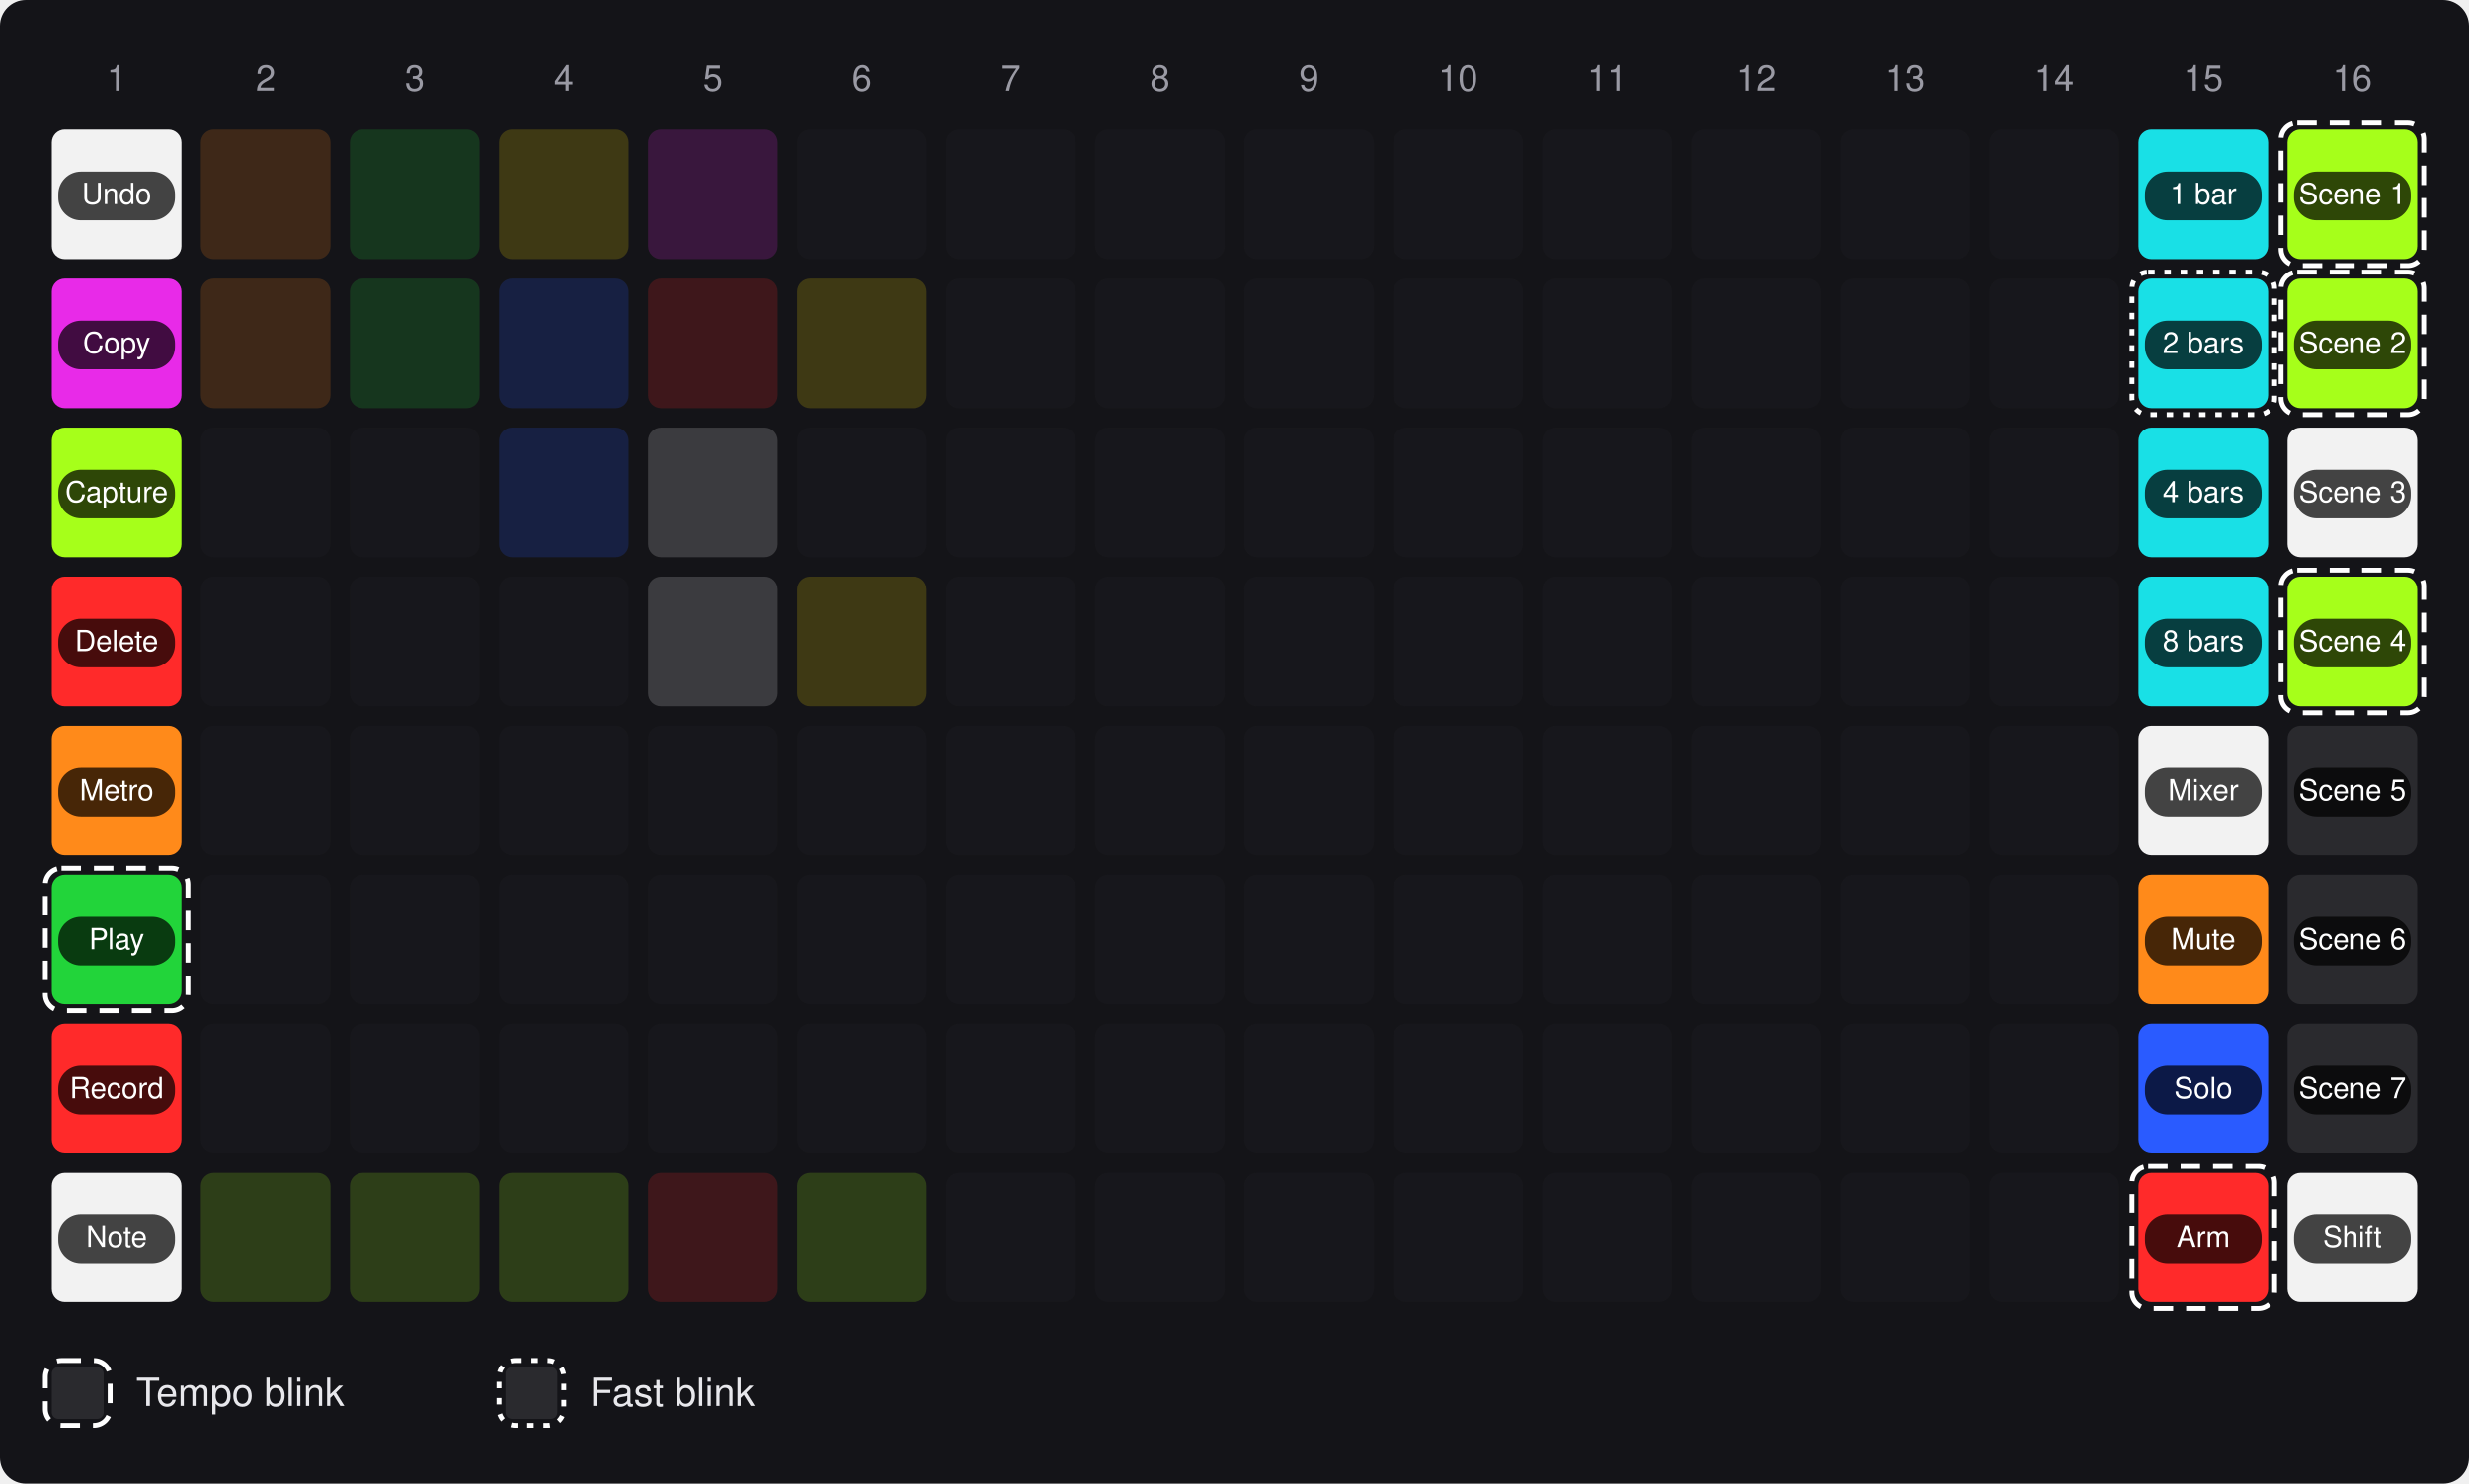
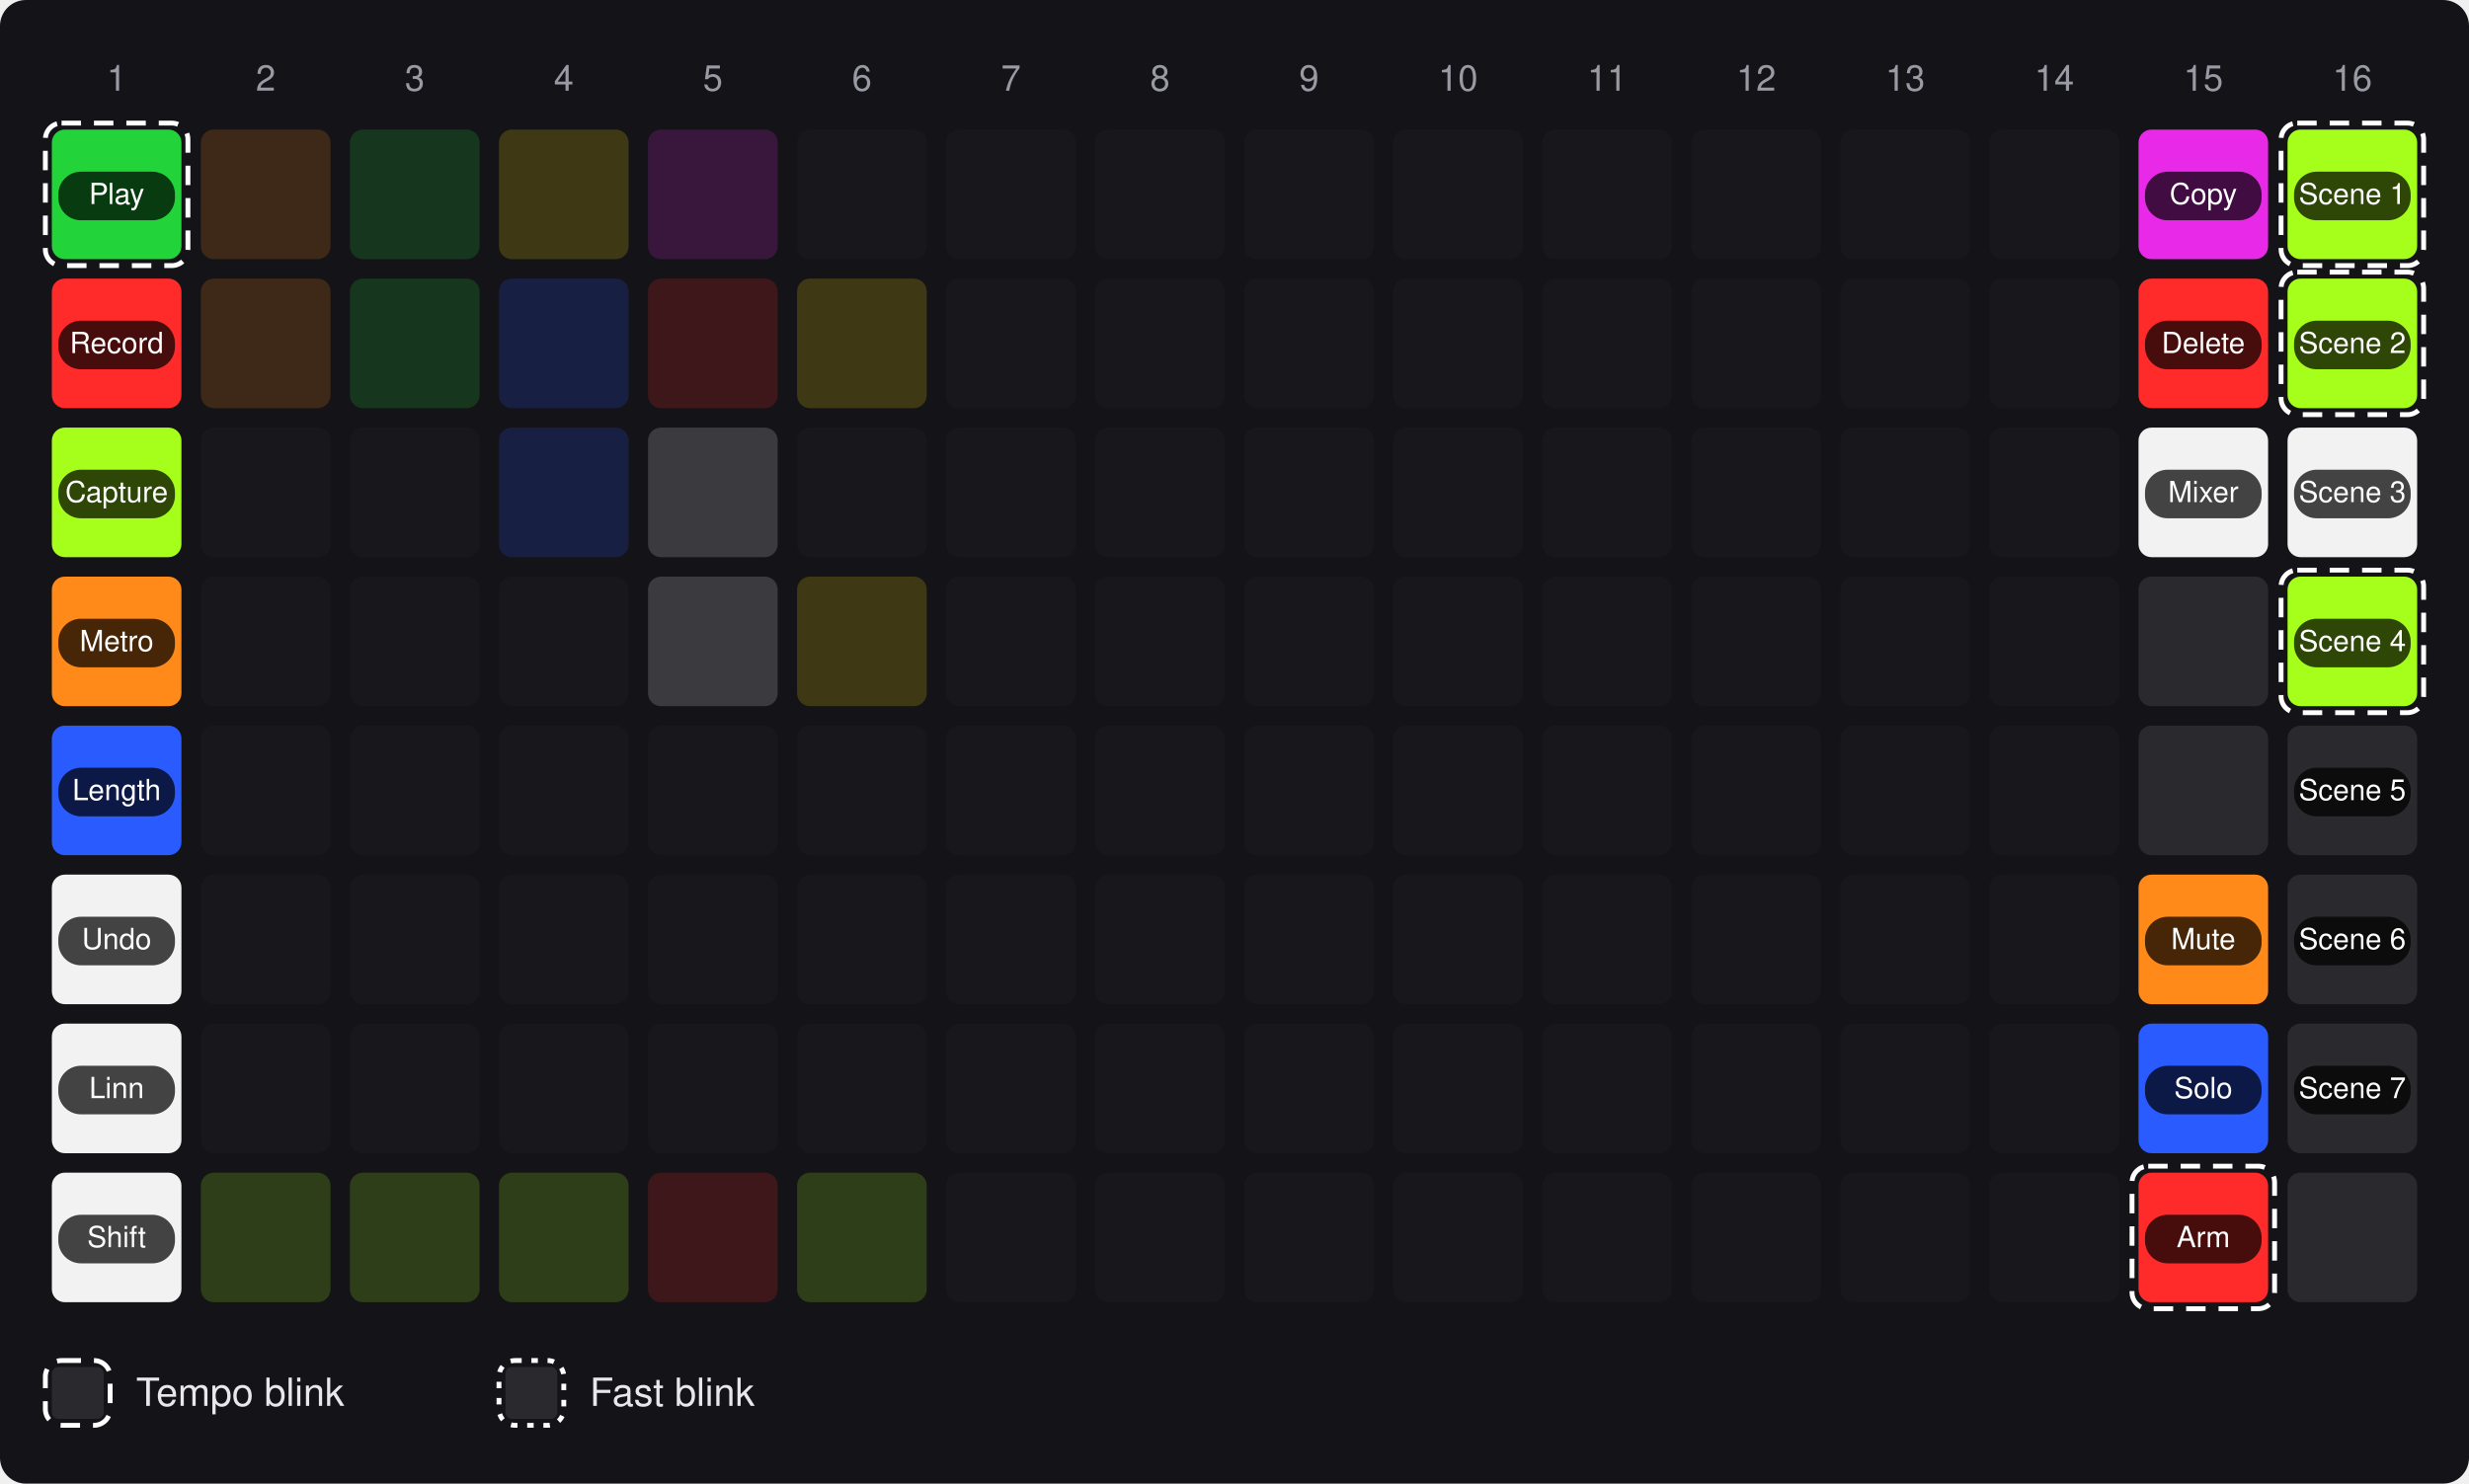
<svg xmlns="http://www.w3.org/2000/svg" width="762" height="458" viewBox="0 0 762 458" font-family="Helvetica, Arial, sans-serif">
  <rect x="0" y="0" width="762" height="458" rx="8" fill="#141418" />
  <text x="36" y="28" font-size="11" fill="#9a9aa4" text-anchor="middle">1</text>
  <text x="82" y="28" font-size="11" fill="#9a9aa4" text-anchor="middle">2</text>
  <text x="128" y="28" font-size="11" fill="#9a9aa4" text-anchor="middle">3</text>
  <text x="174" y="28" font-size="11" fill="#9a9aa4" text-anchor="middle">4</text>
  <text x="220" y="28" font-size="11" fill="#9a9aa4" text-anchor="middle">5</text>
  <text x="266" y="28" font-size="11" fill="#9a9aa4" text-anchor="middle">6</text>
  <text x="312" y="28" font-size="11" fill="#9a9aa4" text-anchor="middle">7</text>
  <text x="358" y="28" font-size="11" fill="#9a9aa4" text-anchor="middle">8</text>
  <text x="404" y="28" font-size="11" fill="#9a9aa4" text-anchor="middle">9</text>
  <text x="450" y="28" font-size="11" fill="#9a9aa4" text-anchor="middle">10</text>
  <text x="496" y="28" font-size="11" fill="#9a9aa4" text-anchor="middle">11</text>
  <text x="542" y="28" font-size="11" fill="#9a9aa4" text-anchor="middle">12</text>
  <text x="588" y="28" font-size="11" fill="#9a9aa4" text-anchor="middle">13</text>
  <text x="634" y="28" font-size="11" fill="#9a9aa4" text-anchor="middle">14</text>
  <text x="680" y="28" font-size="11" fill="#9a9aa4" text-anchor="middle">15</text>
  <text x="726" y="28" font-size="11" fill="#9a9aa4" text-anchor="middle">16</text>
-   <rect x="16" y="40" width="40" height="40" rx="4" fill="#f2f2f2" />
-   <rect x="16" y="86" width="40" height="40" rx="4" fill="#e82ae8" />
+   <rect x="16" y="40" width="40" height="40" rx="4" fill="#22d43a" />
+   <rect x="14" y="38" width="44" height="44" rx="5" fill="none" stroke="#ffffff" stroke-width="1.5" stroke-dasharray="6 4" />
+   <rect x="16" y="86" width="40" height="40" rx="4" fill="#ff2a2a" />
  <rect x="16" y="132" width="40" height="40" rx="4" fill="#a6ff1a" />
-   <rect x="16" y="178" width="40" height="40" rx="4" fill="#ff2a2a" />
-   <rect x="16" y="224" width="40" height="40" rx="4" fill="#ff8a1a" />
-   <rect x="16" y="270" width="40" height="40" rx="4" fill="#22d43a" />
-   <rect x="14" y="268" width="44" height="44" rx="5" fill="none" stroke="#ffffff" stroke-width="1.5" stroke-dasharray="6 4" />
-   <rect x="16" y="316" width="40" height="40" rx="4" fill="#ff2a2a" />
+   <rect x="16" y="178" width="40" height="40" rx="4" fill="#ff8a1a" />
+   <rect x="16" y="224" width="40" height="40" rx="4" fill="#2a5bff" />
+   <rect x="16" y="270" width="40" height="40" rx="4" fill="#f2f2f2" />
+   <rect x="16" y="316" width="40" height="40" rx="4" fill="#f2f2f2" />
  <rect x="16" y="362" width="40" height="40" rx="4" fill="#f2f2f2" />
  <rect x="62" y="40" width="40" height="40" rx="4" fill="#ff8a1a" fill-opacity="0.18" />
  <rect x="62" y="86" width="40" height="40" rx="4" fill="#ff8a1a" fill-opacity="0.18" />
  <rect x="62" y="132" width="40" height="40" rx="4" fill="#2a2a2e" fill-opacity="0.18" />
  <rect x="62" y="178" width="40" height="40" rx="4" fill="#2a2a2e" fill-opacity="0.18" />
  <rect x="62" y="224" width="40" height="40" rx="4" fill="#2a2a2e" fill-opacity="0.18" />
  <rect x="62" y="270" width="40" height="40" rx="4" fill="#2a2a2e" fill-opacity="0.18" />
  <rect x="62" y="316" width="40" height="40" rx="4" fill="#2a2a2e" fill-opacity="0.18" />
  <rect x="62" y="362" width="40" height="40" rx="4" fill="#a6ff1a" fill-opacity="0.18" />
  <rect x="108" y="40" width="40" height="40" rx="4" fill="#22d43a" fill-opacity="0.18" />
  <rect x="108" y="86" width="40" height="40" rx="4" fill="#22d43a" fill-opacity="0.18" />
  <rect x="108" y="132" width="40" height="40" rx="4" fill="#2a2a2e" fill-opacity="0.18" />
  <rect x="108" y="178" width="40" height="40" rx="4" fill="#2a2a2e" fill-opacity="0.18" />
  <rect x="108" y="224" width="40" height="40" rx="4" fill="#2a2a2e" fill-opacity="0.18" />
  <rect x="108" y="270" width="40" height="40" rx="4" fill="#2a2a2e" fill-opacity="0.18" />
  <rect x="108" y="316" width="40" height="40" rx="4" fill="#2a2a2e" fill-opacity="0.18" />
  <rect x="108" y="362" width="40" height="40" rx="4" fill="#a6ff1a" fill-opacity="0.18" />
  <rect x="154" y="40" width="40" height="40" rx="4" fill="#ffe600" fill-opacity="0.18" />
  <rect x="154" y="86" width="40" height="40" rx="4" fill="#2a5bff" fill-opacity="0.18" />
  <rect x="154" y="132" width="40" height="40" rx="4" fill="#2a5bff" fill-opacity="0.18" />
  <rect x="154" y="178" width="40" height="40" rx="4" fill="#2a2a2e" fill-opacity="0.18" />
  <rect x="154" y="224" width="40" height="40" rx="4" fill="#2a2a2e" fill-opacity="0.18" />
  <rect x="154" y="270" width="40" height="40" rx="4" fill="#2a2a2e" fill-opacity="0.18" />
  <rect x="154" y="316" width="40" height="40" rx="4" fill="#2a2a2e" fill-opacity="0.18" />
  <rect x="154" y="362" width="40" height="40" rx="4" fill="#a6ff1a" fill-opacity="0.18" />
  <rect x="200" y="40" width="40" height="40" rx="4" fill="#e82ae8" fill-opacity="0.18" />
  <rect x="200" y="86" width="40" height="40" rx="4" fill="#ff2a2a" fill-opacity="0.18" />
  <rect x="200" y="132" width="40" height="40" rx="4" fill="#f2f2f2" fill-opacity="0.18" />
  <rect x="200" y="178" width="40" height="40" rx="4" fill="#f2f2f2" fill-opacity="0.18" />
  <rect x="200" y="224" width="40" height="40" rx="4" fill="#2a2a2e" fill-opacity="0.18" />
  <rect x="200" y="270" width="40" height="40" rx="4" fill="#2a2a2e" fill-opacity="0.18" />
  <rect x="200" y="316" width="40" height="40" rx="4" fill="#2a2a2e" fill-opacity="0.18" />
  <rect x="200" y="362" width="40" height="40" rx="4" fill="#ff2a2a" fill-opacity="0.18" />
  <rect x="246" y="40" width="40" height="40" rx="4" fill="#2a2a2e" fill-opacity="0.18" />
  <rect x="246" y="86" width="40" height="40" rx="4" fill="#ffe600" fill-opacity="0.18" />
  <rect x="246" y="132" width="40" height="40" rx="4" fill="#2a2a2e" fill-opacity="0.18" />
  <rect x="246" y="178" width="40" height="40" rx="4" fill="#ffe600" fill-opacity="0.18" />
  <rect x="246" y="224" width="40" height="40" rx="4" fill="#2a2a2e" fill-opacity="0.18" />
  <rect x="246" y="270" width="40" height="40" rx="4" fill="#2a2a2e" fill-opacity="0.18" />
  <rect x="246" y="316" width="40" height="40" rx="4" fill="#2a2a2e" fill-opacity="0.18" />
  <rect x="246" y="362" width="40" height="40" rx="4" fill="#a6ff1a" fill-opacity="0.18" />
  <rect x="292" y="40" width="40" height="40" rx="4" fill="#2a2a2e" fill-opacity="0.18" />
  <rect x="292" y="86" width="40" height="40" rx="4" fill="#2a2a2e" fill-opacity="0.18" />
  <rect x="292" y="132" width="40" height="40" rx="4" fill="#2a2a2e" fill-opacity="0.18" />
  <rect x="292" y="178" width="40" height="40" rx="4" fill="#2a2a2e" fill-opacity="0.18" />
  <rect x="292" y="224" width="40" height="40" rx="4" fill="#2a2a2e" fill-opacity="0.18" />
  <rect x="292" y="270" width="40" height="40" rx="4" fill="#2a2a2e" fill-opacity="0.18" />
  <rect x="292" y="316" width="40" height="40" rx="4" fill="#2a2a2e" fill-opacity="0.18" />
  <rect x="292" y="362" width="40" height="40" rx="4" fill="#2a2a2e" fill-opacity="0.18" />
  <rect x="338" y="40" width="40" height="40" rx="4" fill="#2a2a2e" fill-opacity="0.18" />
  <rect x="338" y="86" width="40" height="40" rx="4" fill="#2a2a2e" fill-opacity="0.18" />
  <rect x="338" y="132" width="40" height="40" rx="4" fill="#2a2a2e" fill-opacity="0.18" />
  <rect x="338" y="178" width="40" height="40" rx="4" fill="#2a2a2e" fill-opacity="0.18" />
  <rect x="338" y="224" width="40" height="40" rx="4" fill="#2a2a2e" fill-opacity="0.18" />
  <rect x="338" y="270" width="40" height="40" rx="4" fill="#2a2a2e" fill-opacity="0.18" />
  <rect x="338" y="316" width="40" height="40" rx="4" fill="#2a2a2e" fill-opacity="0.18" />
  <rect x="338" y="362" width="40" height="40" rx="4" fill="#2a2a2e" fill-opacity="0.18" />
  <rect x="384" y="40" width="40" height="40" rx="4" fill="#2a2a2e" fill-opacity="0.18" />
  <rect x="384" y="86" width="40" height="40" rx="4" fill="#2a2a2e" fill-opacity="0.18" />
  <rect x="384" y="132" width="40" height="40" rx="4" fill="#2a2a2e" fill-opacity="0.18" />
  <rect x="384" y="178" width="40" height="40" rx="4" fill="#2a2a2e" fill-opacity="0.18" />
  <rect x="384" y="224" width="40" height="40" rx="4" fill="#2a2a2e" fill-opacity="0.18" />
  <rect x="384" y="270" width="40" height="40" rx="4" fill="#2a2a2e" fill-opacity="0.18" />
  <rect x="384" y="316" width="40" height="40" rx="4" fill="#2a2a2e" fill-opacity="0.18" />
  <rect x="384" y="362" width="40" height="40" rx="4" fill="#2a2a2e" fill-opacity="0.18" />
  <rect x="430" y="40" width="40" height="40" rx="4" fill="#2a2a2e" fill-opacity="0.18" />
  <rect x="430" y="86" width="40" height="40" rx="4" fill="#2a2a2e" fill-opacity="0.18" />
  <rect x="430" y="132" width="40" height="40" rx="4" fill="#2a2a2e" fill-opacity="0.18" />
  <rect x="430" y="178" width="40" height="40" rx="4" fill="#2a2a2e" fill-opacity="0.18" />
  <rect x="430" y="224" width="40" height="40" rx="4" fill="#2a2a2e" fill-opacity="0.18" />
  <rect x="430" y="270" width="40" height="40" rx="4" fill="#2a2a2e" fill-opacity="0.18" />
  <rect x="430" y="316" width="40" height="40" rx="4" fill="#2a2a2e" fill-opacity="0.18" />
  <rect x="430" y="362" width="40" height="40" rx="4" fill="#2a2a2e" fill-opacity="0.18" />
  <rect x="476" y="40" width="40" height="40" rx="4" fill="#2a2a2e" fill-opacity="0.18" />
  <rect x="476" y="86" width="40" height="40" rx="4" fill="#2a2a2e" fill-opacity="0.18" />
  <rect x="476" y="132" width="40" height="40" rx="4" fill="#2a2a2e" fill-opacity="0.18" />
  <rect x="476" y="178" width="40" height="40" rx="4" fill="#2a2a2e" fill-opacity="0.18" />
  <rect x="476" y="224" width="40" height="40" rx="4" fill="#2a2a2e" fill-opacity="0.18" />
  <rect x="476" y="270" width="40" height="40" rx="4" fill="#2a2a2e" fill-opacity="0.18" />
  <rect x="476" y="316" width="40" height="40" rx="4" fill="#2a2a2e" fill-opacity="0.18" />
  <rect x="476" y="362" width="40" height="40" rx="4" fill="#2a2a2e" fill-opacity="0.18" />
  <rect x="522" y="40" width="40" height="40" rx="4" fill="#2a2a2e" fill-opacity="0.18" />
  <rect x="522" y="86" width="40" height="40" rx="4" fill="#2a2a2e" fill-opacity="0.18" />
  <rect x="522" y="132" width="40" height="40" rx="4" fill="#2a2a2e" fill-opacity="0.18" />
  <rect x="522" y="178" width="40" height="40" rx="4" fill="#2a2a2e" fill-opacity="0.18" />
  <rect x="522" y="224" width="40" height="40" rx="4" fill="#2a2a2e" fill-opacity="0.18" />
  <rect x="522" y="270" width="40" height="40" rx="4" fill="#2a2a2e" fill-opacity="0.18" />
  <rect x="522" y="316" width="40" height="40" rx="4" fill="#2a2a2e" fill-opacity="0.18" />
  <rect x="522" y="362" width="40" height="40" rx="4" fill="#2a2a2e" fill-opacity="0.18" />
  <rect x="568" y="40" width="40" height="40" rx="4" fill="#2a2a2e" fill-opacity="0.18" />
  <rect x="568" y="86" width="40" height="40" rx="4" fill="#2a2a2e" fill-opacity="0.18" />
  <rect x="568" y="132" width="40" height="40" rx="4" fill="#2a2a2e" fill-opacity="0.18" />
  <rect x="568" y="178" width="40" height="40" rx="4" fill="#2a2a2e" fill-opacity="0.18" />
  <rect x="568" y="224" width="40" height="40" rx="4" fill="#2a2a2e" fill-opacity="0.18" />
  <rect x="568" y="270" width="40" height="40" rx="4" fill="#2a2a2e" fill-opacity="0.18" />
  <rect x="568" y="316" width="40" height="40" rx="4" fill="#2a2a2e" fill-opacity="0.18" />
  <rect x="568" y="362" width="40" height="40" rx="4" fill="#2a2a2e" fill-opacity="0.18" />
  <rect x="614" y="40" width="40" height="40" rx="4" fill="#2a2a2e" fill-opacity="0.18" />
  <rect x="614" y="86" width="40" height="40" rx="4" fill="#2a2a2e" fill-opacity="0.18" />
  <rect x="614" y="132" width="40" height="40" rx="4" fill="#2a2a2e" fill-opacity="0.18" />
  <rect x="614" y="178" width="40" height="40" rx="4" fill="#2a2a2e" fill-opacity="0.18" />
  <rect x="614" y="224" width="40" height="40" rx="4" fill="#2a2a2e" fill-opacity="0.18" />
  <rect x="614" y="270" width="40" height="40" rx="4" fill="#2a2a2e" fill-opacity="0.18" />
  <rect x="614" y="316" width="40" height="40" rx="4" fill="#2a2a2e" fill-opacity="0.18" />
  <rect x="614" y="362" width="40" height="40" rx="4" fill="#2a2a2e" fill-opacity="0.18" />
-   <rect x="660" y="40" width="40" height="40" rx="4" fill="#19e0e6" />
-   <rect x="660" y="86" width="40" height="40" rx="4" fill="#19e0e6" />
-   <rect x="658" y="84" width="44" height="44" rx="5" fill="none" stroke="#ffffff" stroke-width="1.5" stroke-dasharray="2 3" />
-   <rect x="660" y="132" width="40" height="40" rx="4" fill="#19e0e6" />
-   <rect x="660" y="178" width="40" height="40" rx="4" fill="#19e0e6" />
-   <rect x="660" y="224" width="40" height="40" rx="4" fill="#f2f2f2" />
+   <rect x="660" y="40" width="40" height="40" rx="4" fill="#e82ae8" />
+   <rect x="660" y="86" width="40" height="40" rx="4" fill="#ff2a2a" />
+   <rect x="660" y="132" width="40" height="40" rx="4" fill="#f2f2f2" />
+   <rect x="660" y="178" width="40" height="40" rx="4" fill="#2a2a2e" />
+   <rect x="660" y="224" width="40" height="40" rx="4" fill="#2a2a2e" />
  <rect x="660" y="270" width="40" height="40" rx="4" fill="#ff8a1a" />
  <rect x="660" y="316" width="40" height="40" rx="4" fill="#2a5bff" />
  <rect x="660" y="362" width="40" height="40" rx="4" fill="#ff2a2a" />
  <rect x="658" y="360" width="44" height="44" rx="5" fill="none" stroke="#ffffff" stroke-width="1.5" stroke-dasharray="6 4" />
  <rect x="706" y="40" width="40" height="40" rx="4" fill="#a6ff1a" />
  <rect x="704" y="38" width="44" height="44" rx="5" fill="none" stroke="#ffffff" stroke-width="1.5" stroke-dasharray="6 4" />
  <rect x="706" y="86" width="40" height="40" rx="4" fill="#a6ff1a" />
  <rect x="704" y="84" width="44" height="44" rx="5" fill="none" stroke="#ffffff" stroke-width="1.5" stroke-dasharray="6 4" />
  <rect x="706" y="132" width="40" height="40" rx="4" fill="#f2f2f2" />
  <rect x="706" y="178" width="40" height="40" rx="4" fill="#a6ff1a" />
  <rect x="704" y="176" width="44" height="44" rx="5" fill="none" stroke="#ffffff" stroke-width="1.5" stroke-dasharray="6 4" />
  <rect x="706" y="224" width="40" height="40" rx="4" fill="#2a2a2e" />
  <rect x="706" y="270" width="40" height="40" rx="4" fill="#2a2a2e" />
  <rect x="706" y="316" width="40" height="40" rx="4" fill="#2a2a2e" />
-   <rect x="706" y="362" width="40" height="40" rx="4" fill="#f2f2f2" />
+   <rect x="706" y="362" width="40" height="40" rx="4" fill="#2a2a2e" />
  <rect x="18" y="53" width="36" height="15" rx="7" fill="#000000" fill-opacity="0.72" />
-   <text x="36" y="63" font-size="9" fill="#ffffff" text-anchor="middle">Undo</text>
+   <text x="36" y="63" font-size="9" fill="#ffffff" text-anchor="middle">Play</text>
  <rect x="18" y="99" width="36" height="15" rx="7" fill="#000000" fill-opacity="0.72" />
-   <text x="36" y="109" font-size="9" fill="#ffffff" text-anchor="middle">Copy</text>
+   <text x="36" y="109" font-size="9" fill="#ffffff" text-anchor="middle">Record</text>
  <rect x="18" y="145" width="36" height="15" rx="7" fill="#000000" fill-opacity="0.72" />
  <text x="36" y="155" font-size="9" fill="#ffffff" text-anchor="middle">Capture</text>
  <rect x="18" y="191" width="36" height="15" rx="7" fill="#000000" fill-opacity="0.72" />
-   <text x="36" y="201" font-size="9" fill="#ffffff" text-anchor="middle">Delete</text>
+   <text x="36" y="201" font-size="9" fill="#ffffff" text-anchor="middle">Metro</text>
  <rect x="18" y="237" width="36" height="15" rx="7" fill="#000000" fill-opacity="0.72" />
-   <text x="36" y="247" font-size="9" fill="#ffffff" text-anchor="middle">Metro</text>
+   <text x="36" y="247" font-size="9" fill="#ffffff" text-anchor="middle">Length</text>
  <rect x="18" y="283" width="36" height="15" rx="7" fill="#000000" fill-opacity="0.72" />
-   <text x="36" y="293" font-size="9" fill="#ffffff" text-anchor="middle">Play</text>
+   <text x="36" y="293" font-size="9" fill="#ffffff" text-anchor="middle">Undo</text>
  <rect x="18" y="329" width="36" height="15" rx="7" fill="#000000" fill-opacity="0.72" />
-   <text x="36" y="339" font-size="9" fill="#ffffff" text-anchor="middle">Record</text>
+   <text x="36" y="339" font-size="9" fill="#ffffff" text-anchor="middle">Linn</text>
  <rect x="18" y="375" width="36" height="15" rx="7" fill="#000000" fill-opacity="0.72" />
-   <text x="36" y="385" font-size="9" fill="#ffffff" text-anchor="middle">Note</text>
+   <text x="36" y="385" font-size="9" fill="#ffffff" text-anchor="middle">Shift</text>
  <rect x="662" y="53" width="36" height="15" rx="7" fill="#000000" fill-opacity="0.72" />
-   <text x="680" y="63" font-size="9" fill="#ffffff" text-anchor="middle">1 bar</text>
+   <text x="680" y="63" font-size="9" fill="#ffffff" text-anchor="middle">Copy</text>
  <rect x="662" y="99" width="36" height="15" rx="7" fill="#000000" fill-opacity="0.72" />
-   <text x="680" y="109" font-size="9" fill="#ffffff" text-anchor="middle">2 bars</text>
+   <text x="680" y="109" font-size="9" fill="#ffffff" text-anchor="middle">Delete</text>
  <rect x="662" y="145" width="36" height="15" rx="7" fill="#000000" fill-opacity="0.72" />
-   <text x="680" y="155" font-size="9" fill="#ffffff" text-anchor="middle">4 bars</text>
-   <rect x="662" y="191" width="36" height="15" rx="7" fill="#000000" fill-opacity="0.72" />
-   <text x="680" y="201" font-size="9" fill="#ffffff" text-anchor="middle">8 bars</text>
-   <rect x="662" y="237" width="36" height="15" rx="7" fill="#000000" fill-opacity="0.72" />
-   <text x="680" y="247" font-size="9" fill="#ffffff" text-anchor="middle">Mixer</text>
+   <text x="680" y="155" font-size="9" fill="#ffffff" text-anchor="middle">Mixer</text>
  <rect x="662" y="283" width="36" height="15" rx="7" fill="#000000" fill-opacity="0.72" />
  <text x="680" y="293" font-size="9" fill="#ffffff" text-anchor="middle">Mute</text>
  <rect x="662" y="329" width="36" height="15" rx="7" fill="#000000" fill-opacity="0.72" />
  <text x="680" y="339" font-size="9" fill="#ffffff" text-anchor="middle">Solo</text>
  <rect x="662" y="375" width="36" height="15" rx="7" fill="#000000" fill-opacity="0.72" />
  <text x="680" y="385" font-size="9" fill="#ffffff" text-anchor="middle">Arm</text>
  <rect x="708" y="53" width="36" height="15" rx="7" fill="#000000" fill-opacity="0.72" />
  <text x="726" y="63" font-size="9" fill="#ffffff" text-anchor="middle">Scene 1</text>
  <rect x="708" y="99" width="36" height="15" rx="7" fill="#000000" fill-opacity="0.72" />
  <text x="726" y="109" font-size="9" fill="#ffffff" text-anchor="middle">Scene 2</text>
  <rect x="708" y="145" width="36" height="15" rx="7" fill="#000000" fill-opacity="0.72" />
  <text x="726" y="155" font-size="9" fill="#ffffff" text-anchor="middle">Scene 3</text>
  <rect x="708" y="191" width="36" height="15" rx="7" fill="#000000" fill-opacity="0.72" />
  <text x="726" y="201" font-size="9" fill="#ffffff" text-anchor="middle">Scene 4</text>
  <rect x="708" y="237" width="36" height="15" rx="7" fill="#000000" fill-opacity="0.72" />
  <text x="726" y="247" font-size="9" fill="#ffffff" text-anchor="middle">Scene 5</text>
  <rect x="708" y="283" width="36" height="15" rx="7" fill="#000000" fill-opacity="0.72" />
  <text x="726" y="293" font-size="9" fill="#ffffff" text-anchor="middle">Scene 6</text>
  <rect x="708" y="329" width="36" height="15" rx="7" fill="#000000" fill-opacity="0.72" />
  <text x="726" y="339" font-size="9" fill="#ffffff" text-anchor="middle">Scene 7</text>
-   <rect x="708" y="375" width="36" height="15" rx="7" fill="#000000" fill-opacity="0.72" />
-   <text x="726" y="385" font-size="9" fill="#ffffff" text-anchor="middle">Shift</text>
  <rect x="16" y="422" width="16" height="16" rx="2" fill="#2a2a2e" />
  <rect x="14" y="420" width="20" height="20" rx="5" fill="none" stroke="#ffffff" stroke-width="1.5" stroke-dasharray="6 4" />
  <text x="42" y="434" font-size="12" fill="#e8e8ec">Tempo blink</text>
  <rect x="156" y="422" width="16" height="16" rx="2" fill="#2a2a2e" />
  <rect x="154" y="420" width="20" height="20" rx="5" fill="none" stroke="#ffffff" stroke-width="1.5" stroke-dasharray="2 3" />
  <text x="182" y="434" font-size="12" fill="#e8e8ec">Fast blink</text>
</svg>
